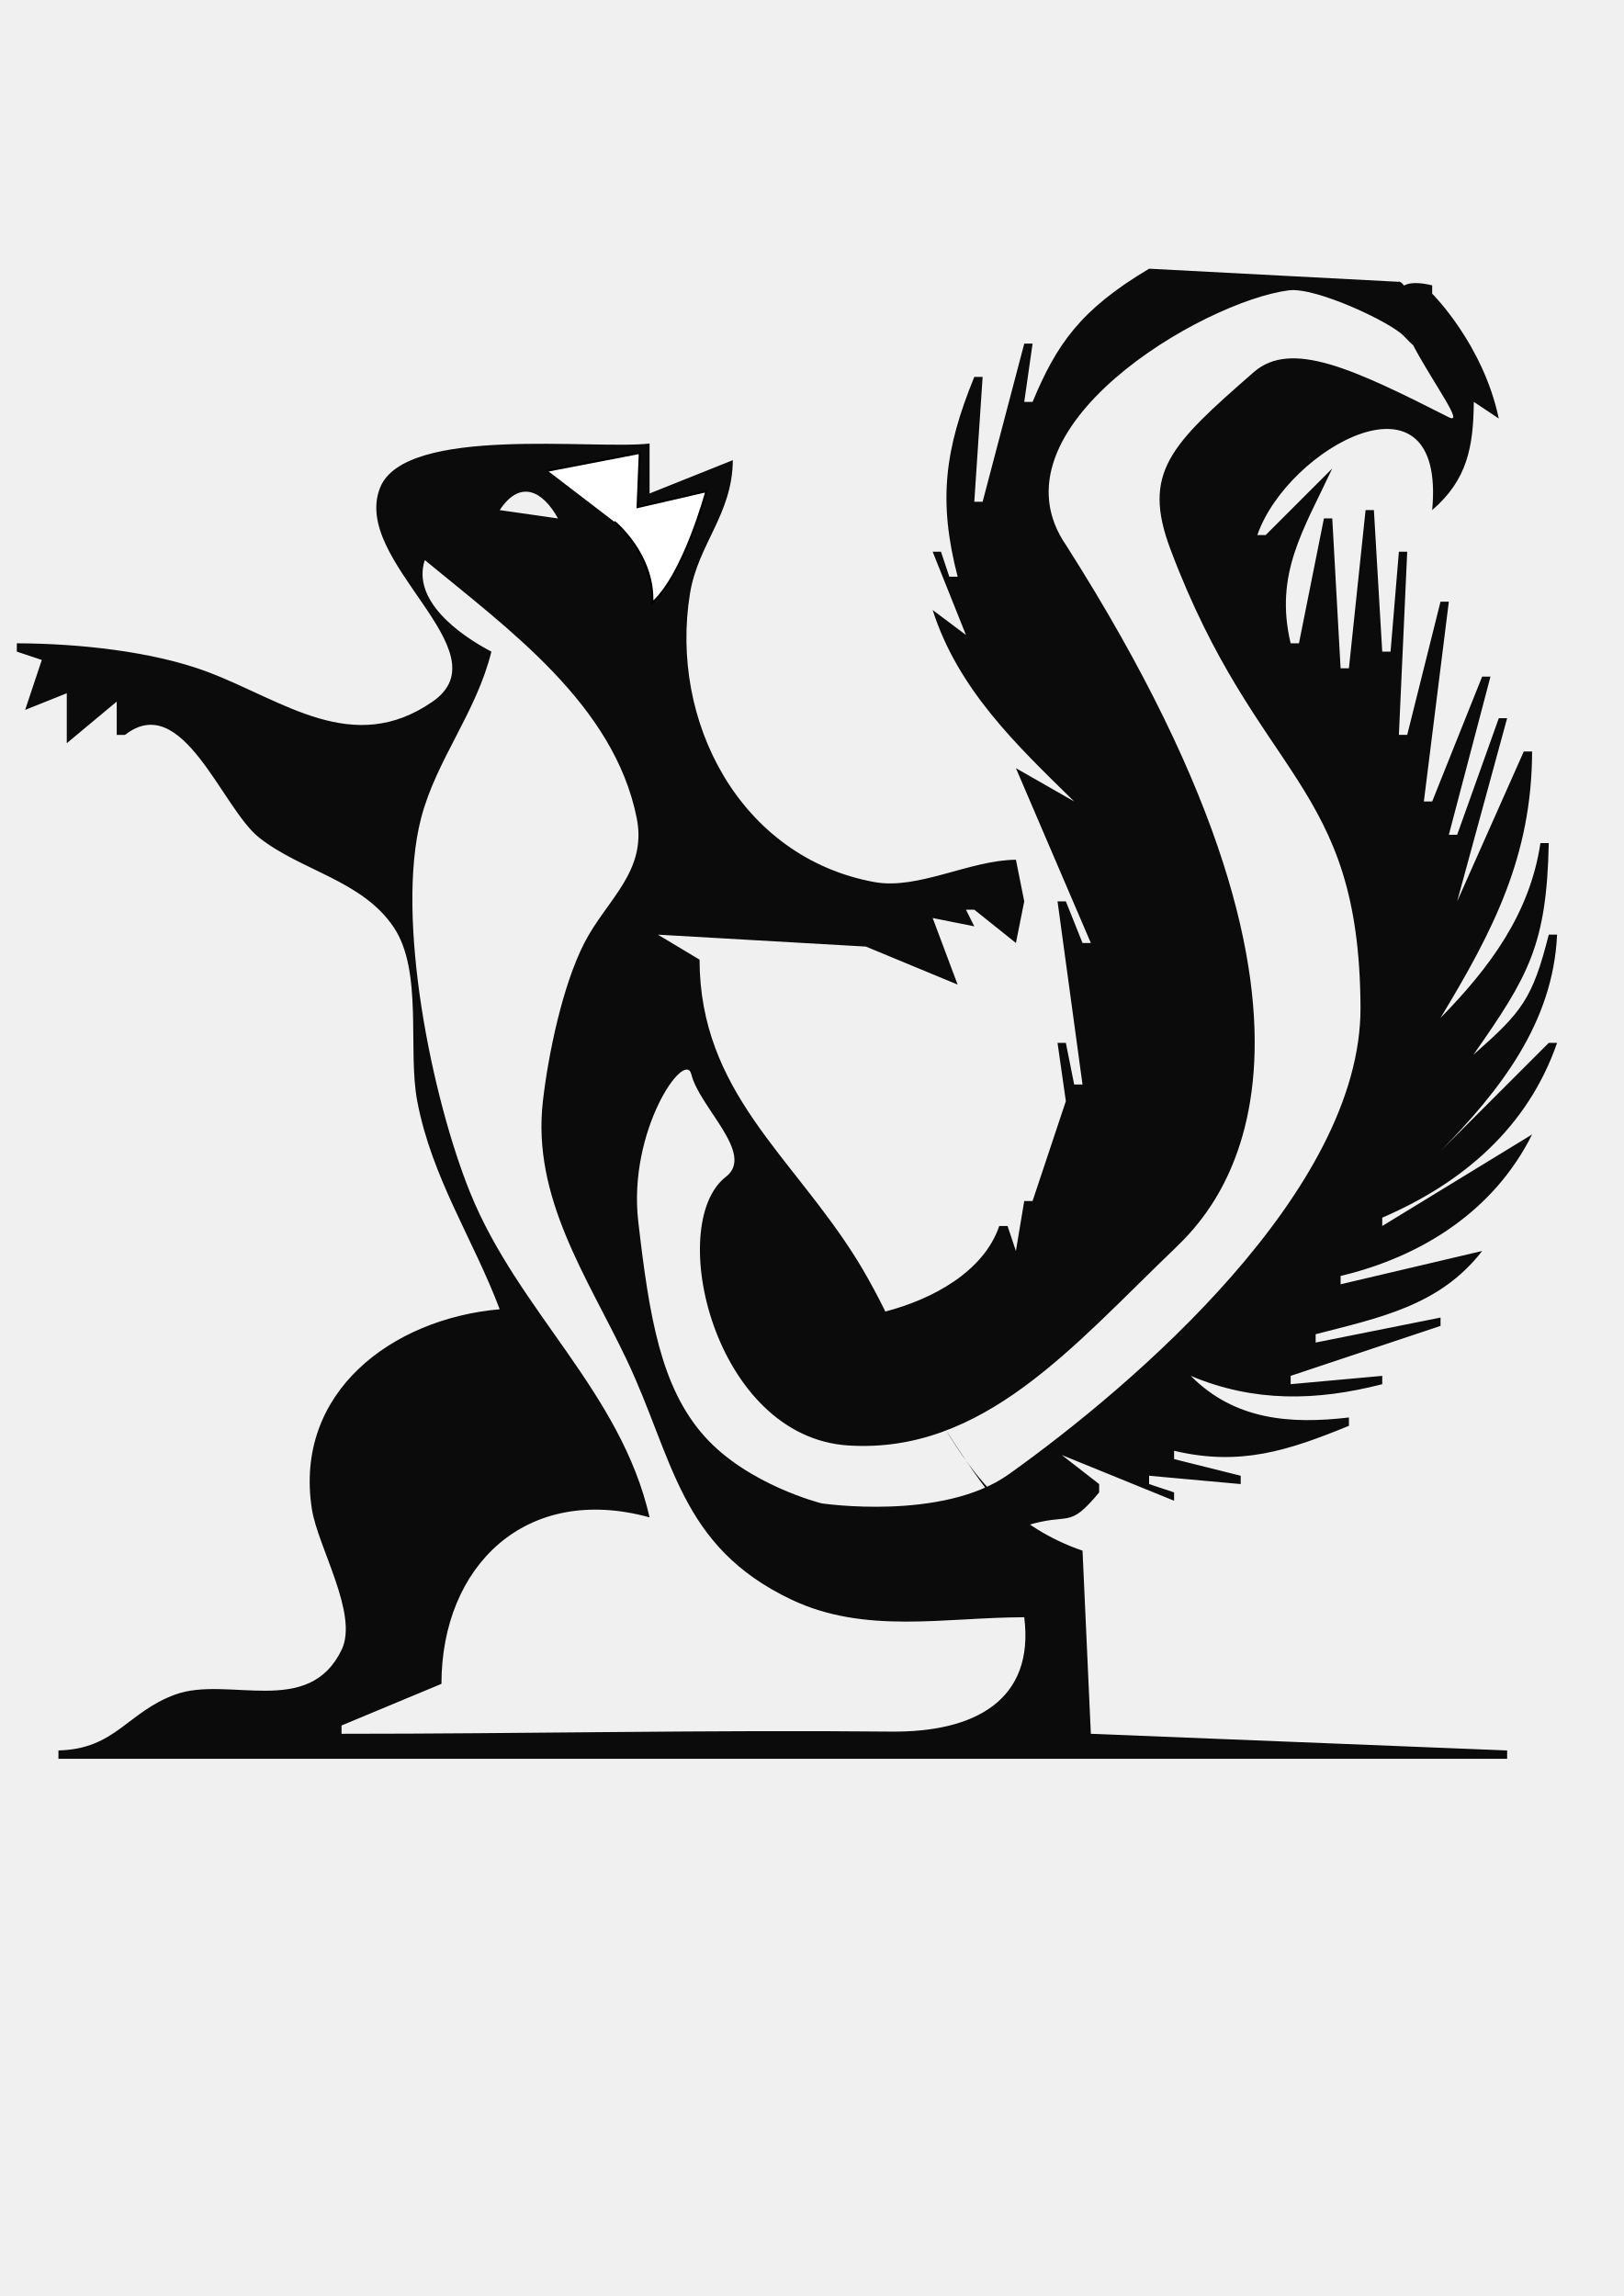
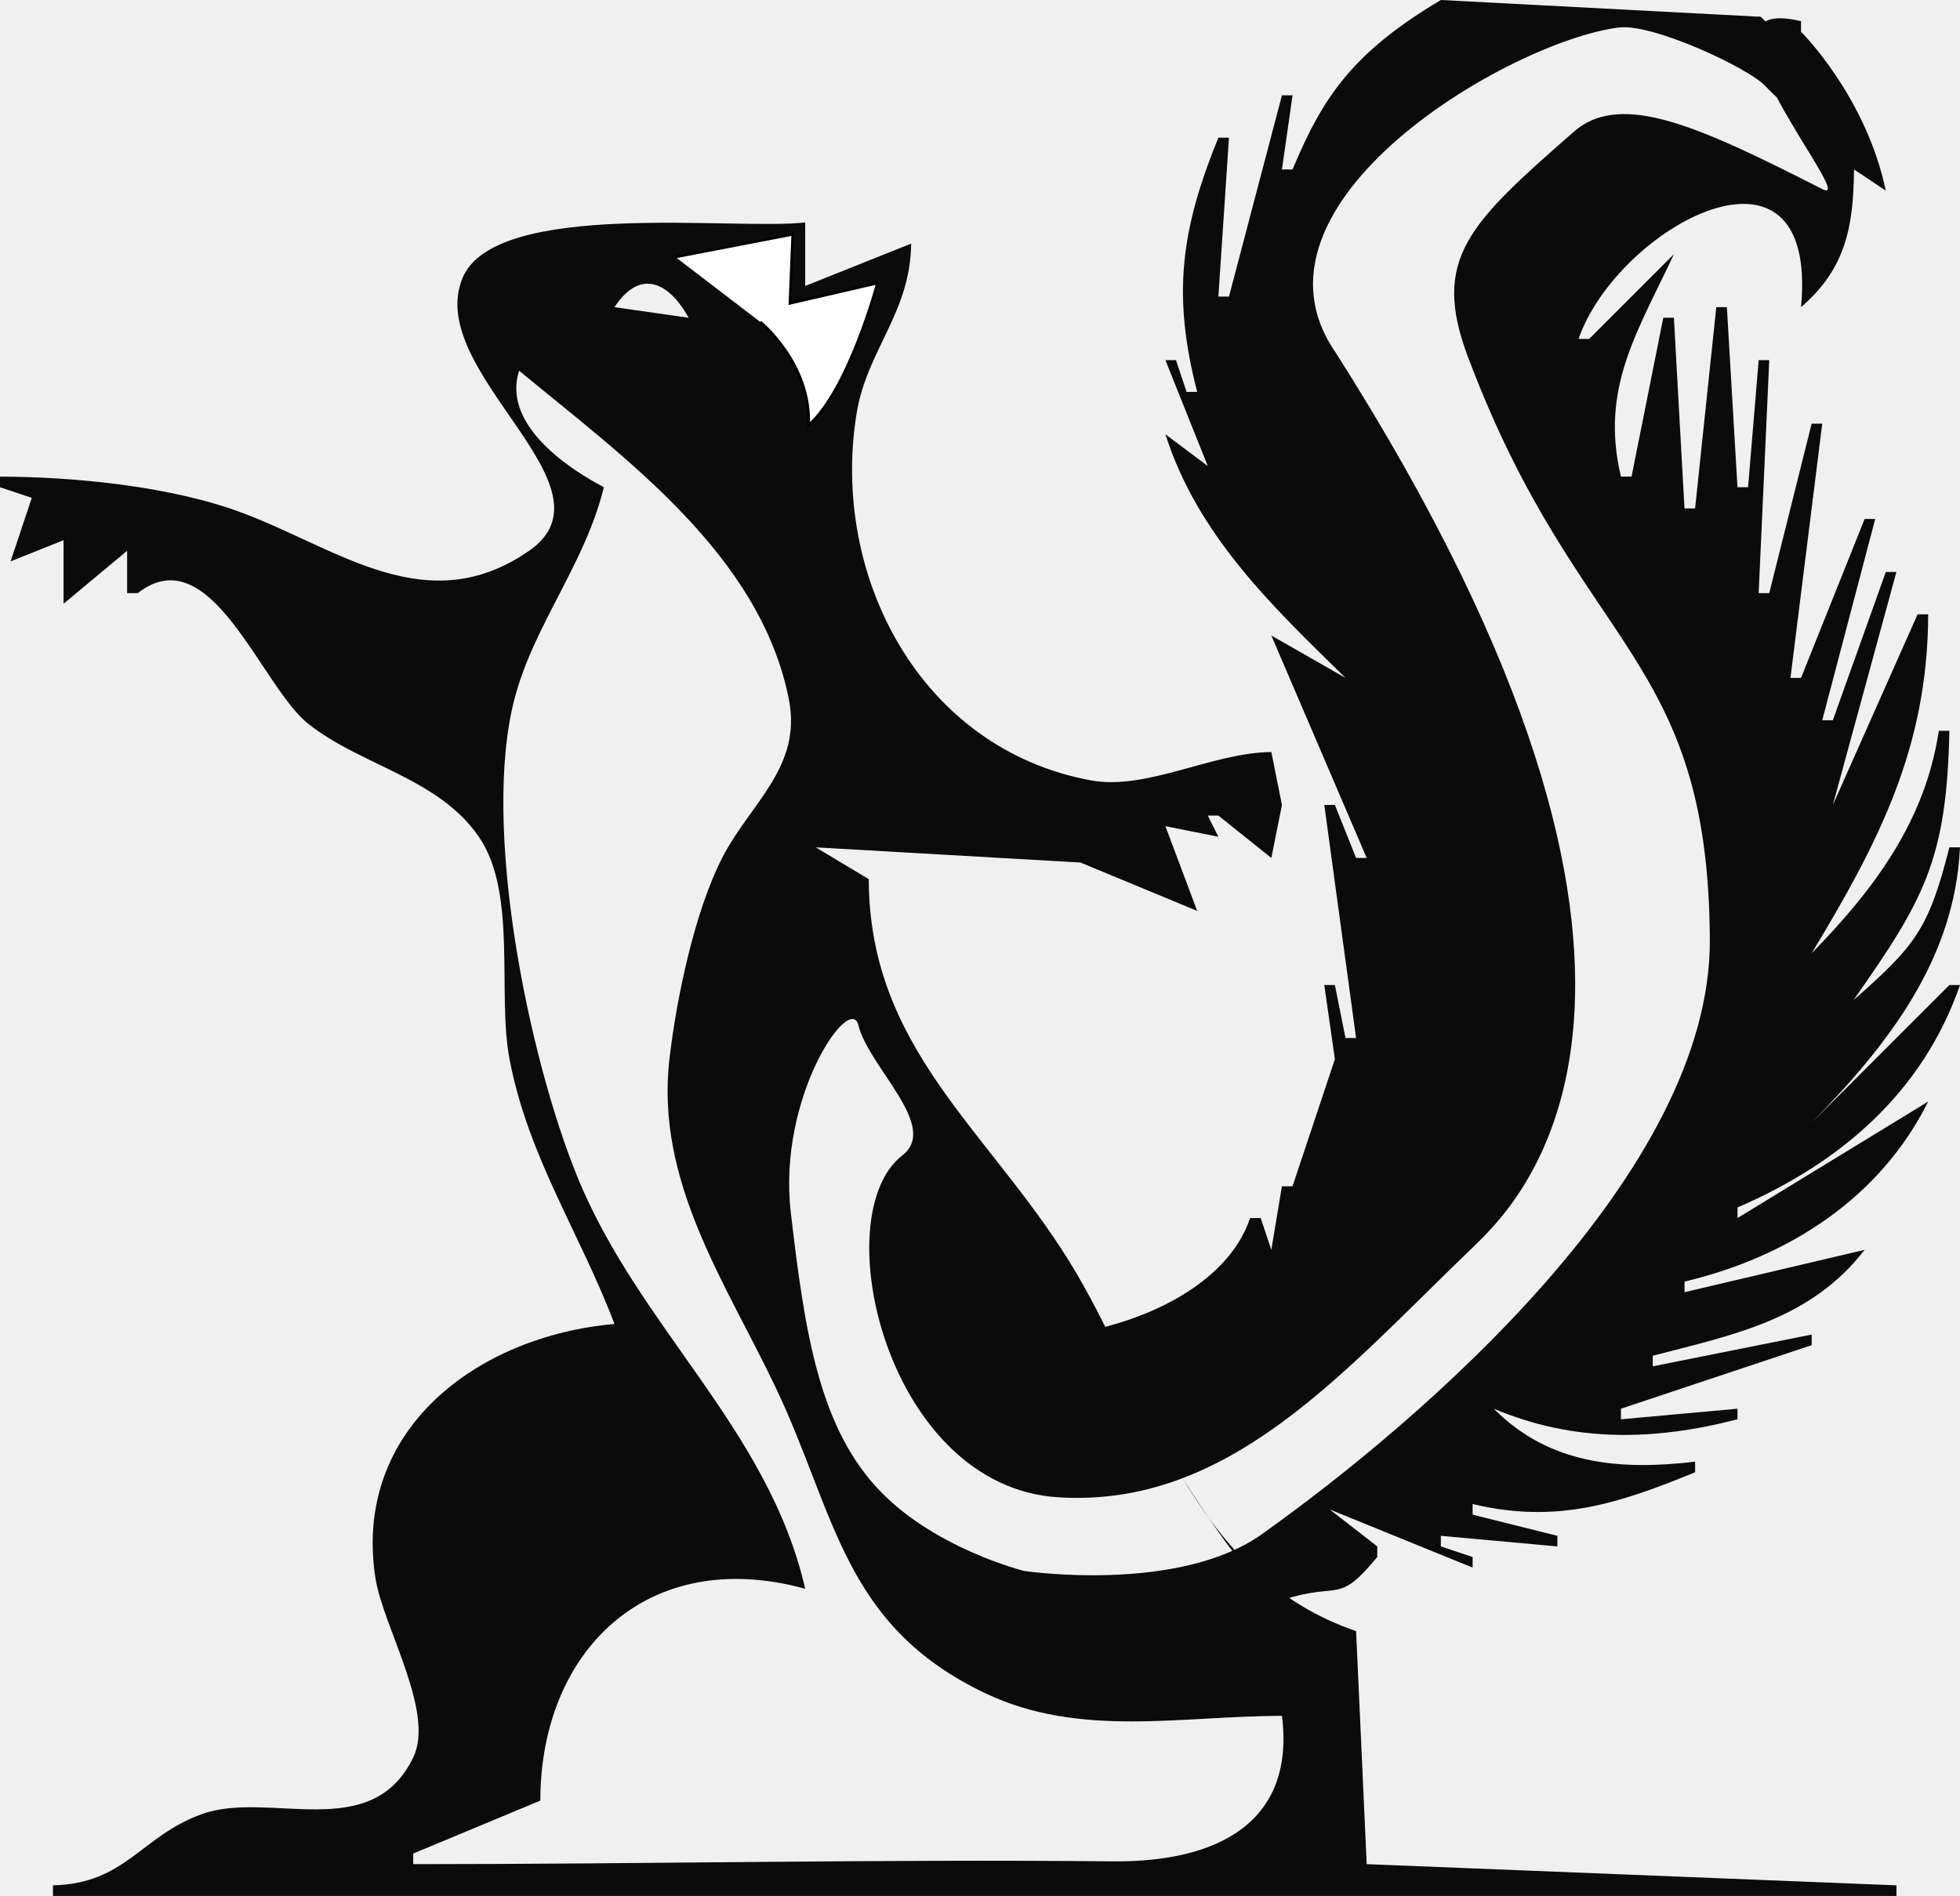
- <svg xmlns="http://www.w3.org/2000/svg" width="210mm" height="297mm" viewBox="0 0 210 297" version="1.1" id="svg1">
+ <svg xmlns="http://www.w3.org/2000/svg" width="199.21mm" height="192.749mm" viewBox="0 0 199.21 192.749" version="1.1" id="svg1">
  <defs id="defs1" />
-   <g id="layer1">
+   <g id="layer1" transform="translate(-2.175817,-34.75817)">
    <path d="m 148.622,34.758 c -8.863,5.277 -11.956,9.739 -15.075,17.229 h -1.077 l 1.077,-7.538 h -1.077 l -5.384,20.459 h -1.077 l 1.077,-16.152 h -1.077 c -3.816,9.352 -4.705,15.984 -2.154,25.843 h -1.077 l -1.077,-3.23 h -1.077 l 4.307,10.768 -4.307,-3.23 c 3.284,10.285 10.835,17.451 18.306,24.767 l -7.538,-4.307 9.691,22.613 h -1.077 l -2.154,-5.384 h -1.077 l 3.23,23.69 h -1.077 l -1.077,-5.384 h -1.077 l 1.077,7.538 -4.307,12.922 h -1.077 l -1.077,6.461 -1.077,-3.23 h -1.077 c -2.014,5.921 -8.661,9.475 -14.671,11.044 -1.563,1.009 15.038,28.71 18.078,27.743 5.815,-1.849 5.446,0.584 9.515,-4.329 v -1.077 l -4.836,-3.76 14.528,5.913 v -1.077 l -3.23,-1.077 v -1.077 l 11.845,1.077 v -1.077 l -8.614,-2.154 v -1.077 c 8.51,2.026 14.758,-0.008 22.613,-3.23 v -1.077 c -7.607,0.898 -14.803,0.328 -20.459,-5.384 8.174,3.45 16.318,3.263 24.767,1.077 v -1.077 l -11.845,1.077 v -1.077 l 19.383,-6.461 v -1.077 l -16.152,3.23 v -1.077 c 8.26,-2.143 16.056,-3.673 21.536,-10.768 l -18.306,4.307 v -1.077 c 10.543,-2.504 19.86,-8.462 24.767,-18.306 l -19.383,11.845 v -1.077 c 10.461,-4.513 18.826,-11.69 22.613,-22.613 h -1.077 l -13.999,13.999 c 7.717,-7.881 14.552,-16.573 15.075,-27.997 h -1.077 c -2.107,8.334 -3.473,10.009 -9.745,15.534 7.169,-10.219 9.472,-14.245 9.745,-27.379 h -1.077 c -1.375,9.17 -6.575,16.128 -12.922,22.613 6.826,-11.297 11.808,-20.949 11.845,-34.458 h -1.077 l -8.614,19.383 6.461,-23.69 h -1.077 l -5.384,15.075 h -1.077 l 5.384,-20.459 h -1.077 l -6.461,16.152 h -1.077 l 3.23,-25.843 h -1.077 l -4.307,17.229 h -1.077 l 1.077,-23.69 h -1.077 l -1.077,12.922 h -1.077 l -1.077,-18.306 h -1.077 l -2.154,20.459 h -1.077 l -1.077,-19.383 h -1.077 l -3.23,16.152 h -1.077 c -2.138,-9.004 1.692,-14.704 5.384,-22.613 l -8.614,8.614 h -1.077 c 3.939,-11.362 24.431,-22.58 22.613,-3.23 4.547,-3.912 5.332,-8.187 5.384,-13.999 l 3.23,2.154 c -2.02,-9.626 -8.614,-16.152 -8.614,-16.152 v -1.077 c -12.919,-3.076 6.215,19.124 2.146,17.061 -12.273,-6.223 -20.375,-10.067 -25.222,-5.832 -10.75,9.393 -14.519,12.967 -10.772,22.921 11.263,29.926 24.429,29.965 24.579,59.221 0.121,23.726 -29.407,48.961 -45.507,60.436 -8.532,6.081 -24.18,3.752 -24.18,3.752 0,0 -9.538,-2.363 -15.178,-8.695 -5.64,-6.332 -7.124,-15.449 -8.547,-27.775 -1.357,-11.755 6.052,-22.368 6.871,-19.016 1.046,4.277 8.281,10.291 4.471,13.235 -7.908,6.111 -1.582,33.678 15.846,34.763 17.428,1.085 28.988,-12.797 42.266,-25.538 4.566,-4.441 27.14,-26.036 -14.063,-90.828 -10.528,-15.143 17.686,-31.66 28.759,-33.06 3.481,-0.44 13.143,4.119 14.827,5.875 9.06,9.451 0.4,-7.636 -0.602,-6.977 M 2.176,83.215 v 1.077 l 3.23,1.077 -2.154,6.461 5.384,-2.154 v 6.461 l 6.461,-5.384 v 4.307 h 1.077 c 7.43,-5.81 12.512,9.46 17.331,13.282 5.416,4.296 13.317,5.514 17.404,11.585 3.844,5.71 1.787,15.827 3.055,22.512 1.882,9.92 7.191,17.738 10.666,26.92 -13.947,1.225 -26.646,10.751 -24.294,25.843 0.766,4.916 6.058,13.59 3.854,18.193 -4.265,8.905 -14.683,3.324 -21.509,5.797 -6.213,2.251 -7.727,7.059 -15.122,7.238 v 1.077 H 194.925 v -1.077 l -53.841,-2.154 -1.077,-23.69 c -17.146,-5.845 -20.997,-24.493 -29.213,-37.688 -8.377,-13.454 -20.273,-21.654 -20.32,-38.765 l -5.384,-3.23 26.904,1.543 11.861,4.918 -3.23,-8.614 5.384,1.077 -1.077,-2.154 h 1.077 l 5.384,4.307 1.077,-5.384 -1.077,-5.384 c -5.986,0.05 -12.662,3.92 -18.306,2.888 C 95.699,110.919 86.543,93.263 89.244,76.754 90.292,70.348 94.718,66.547 94.782,59.525 l -10.768,4.307 V 57.371 C 76.971,58.21 52.457,54.969 49.171,63.055 45.288,72.61 65.386,84.218 55.948,90.758 45.645,97.899 36.667,90.634 26.942,86.949 19.702,84.204 9.896,83.236 2.176,83.215 m 49.174,-19.742 -0.359,0.718 0.359,-0.718 m 20.818,3.589 -7.538,-1.077 c 2.573,-3.91 5.49,-2.626 7.538,1.077 m 96.913,-4.307 -1.077,1.077 1.077,-1.077 M 54.94,72.447 c 10.764,8.904 24.477,18.692 27.41,33.381 1.383,6.927 -3.941,10.604 -6.778,16.152 -2.815,5.505 -4.65,14.319 -5.357,20.459 -1.438,12.479 5.737,22.74 10.801,33.381 6.117,12.853 6.817,24.18 21.304,31.082 9.587,4.567 19.925,2.299 30.151,2.299 1.347,10.724 -6.383,14.899 -17.229,14.791 -23.591,-0.235 -47.348,0.284 -71.07,0.284 v -1.077 l 12.922,-5.384 c 0.011,-15.217 10.88,-25.946 26.92,-21.536 C 80.272,179.961 67.061,169.712 60.811,154.284 55.875,142.099 51.092,118.776 54.463,105.828 56.436,98.252 61.602,92.195 63.554,84.291 59.51,82.176 53.221,77.714 54.94,72.446 m 71.07,9.691 1.077,2.154 -1.077,-2.154 m 13.999,21.536 -1.077,1.077 1.077,-1.077 m 47.38,4.307 -1.077,1.077 1.077,-1.077 m -43.136,75.95 v 0 m 44.213,-67.336 -1.077,1.077 1.077,-1.077 m -2.154,32.304 -1.077,1.077 1.077,-1.077 m 6.461,7.538 -5.384,5.384 5.384,-5.384 m -13.999,2.154 -1.077,1.077 1.077,-1.077 m -30.151,31.227 -1.077,1.077 1.077,-1.077" style="fill:#0b0b0b;stroke:none;stroke-width:1.077" id="path1" />
    <path style="fill:#ffffff;stroke:#000000;stroke-width:0.265px;stroke-linecap:butt;stroke-linejoin:miter;stroke-opacity:1" d="m 70.822,60.884 11.926,-2.301 -0.288,7.012 8.897,-2.054 c 0,0 -2.887,10.795 -6.993,14.436 0.26,-6.282 -4.909,-10.484 -4.909,-10.484" id="path2" />
  </g>
</svg>
